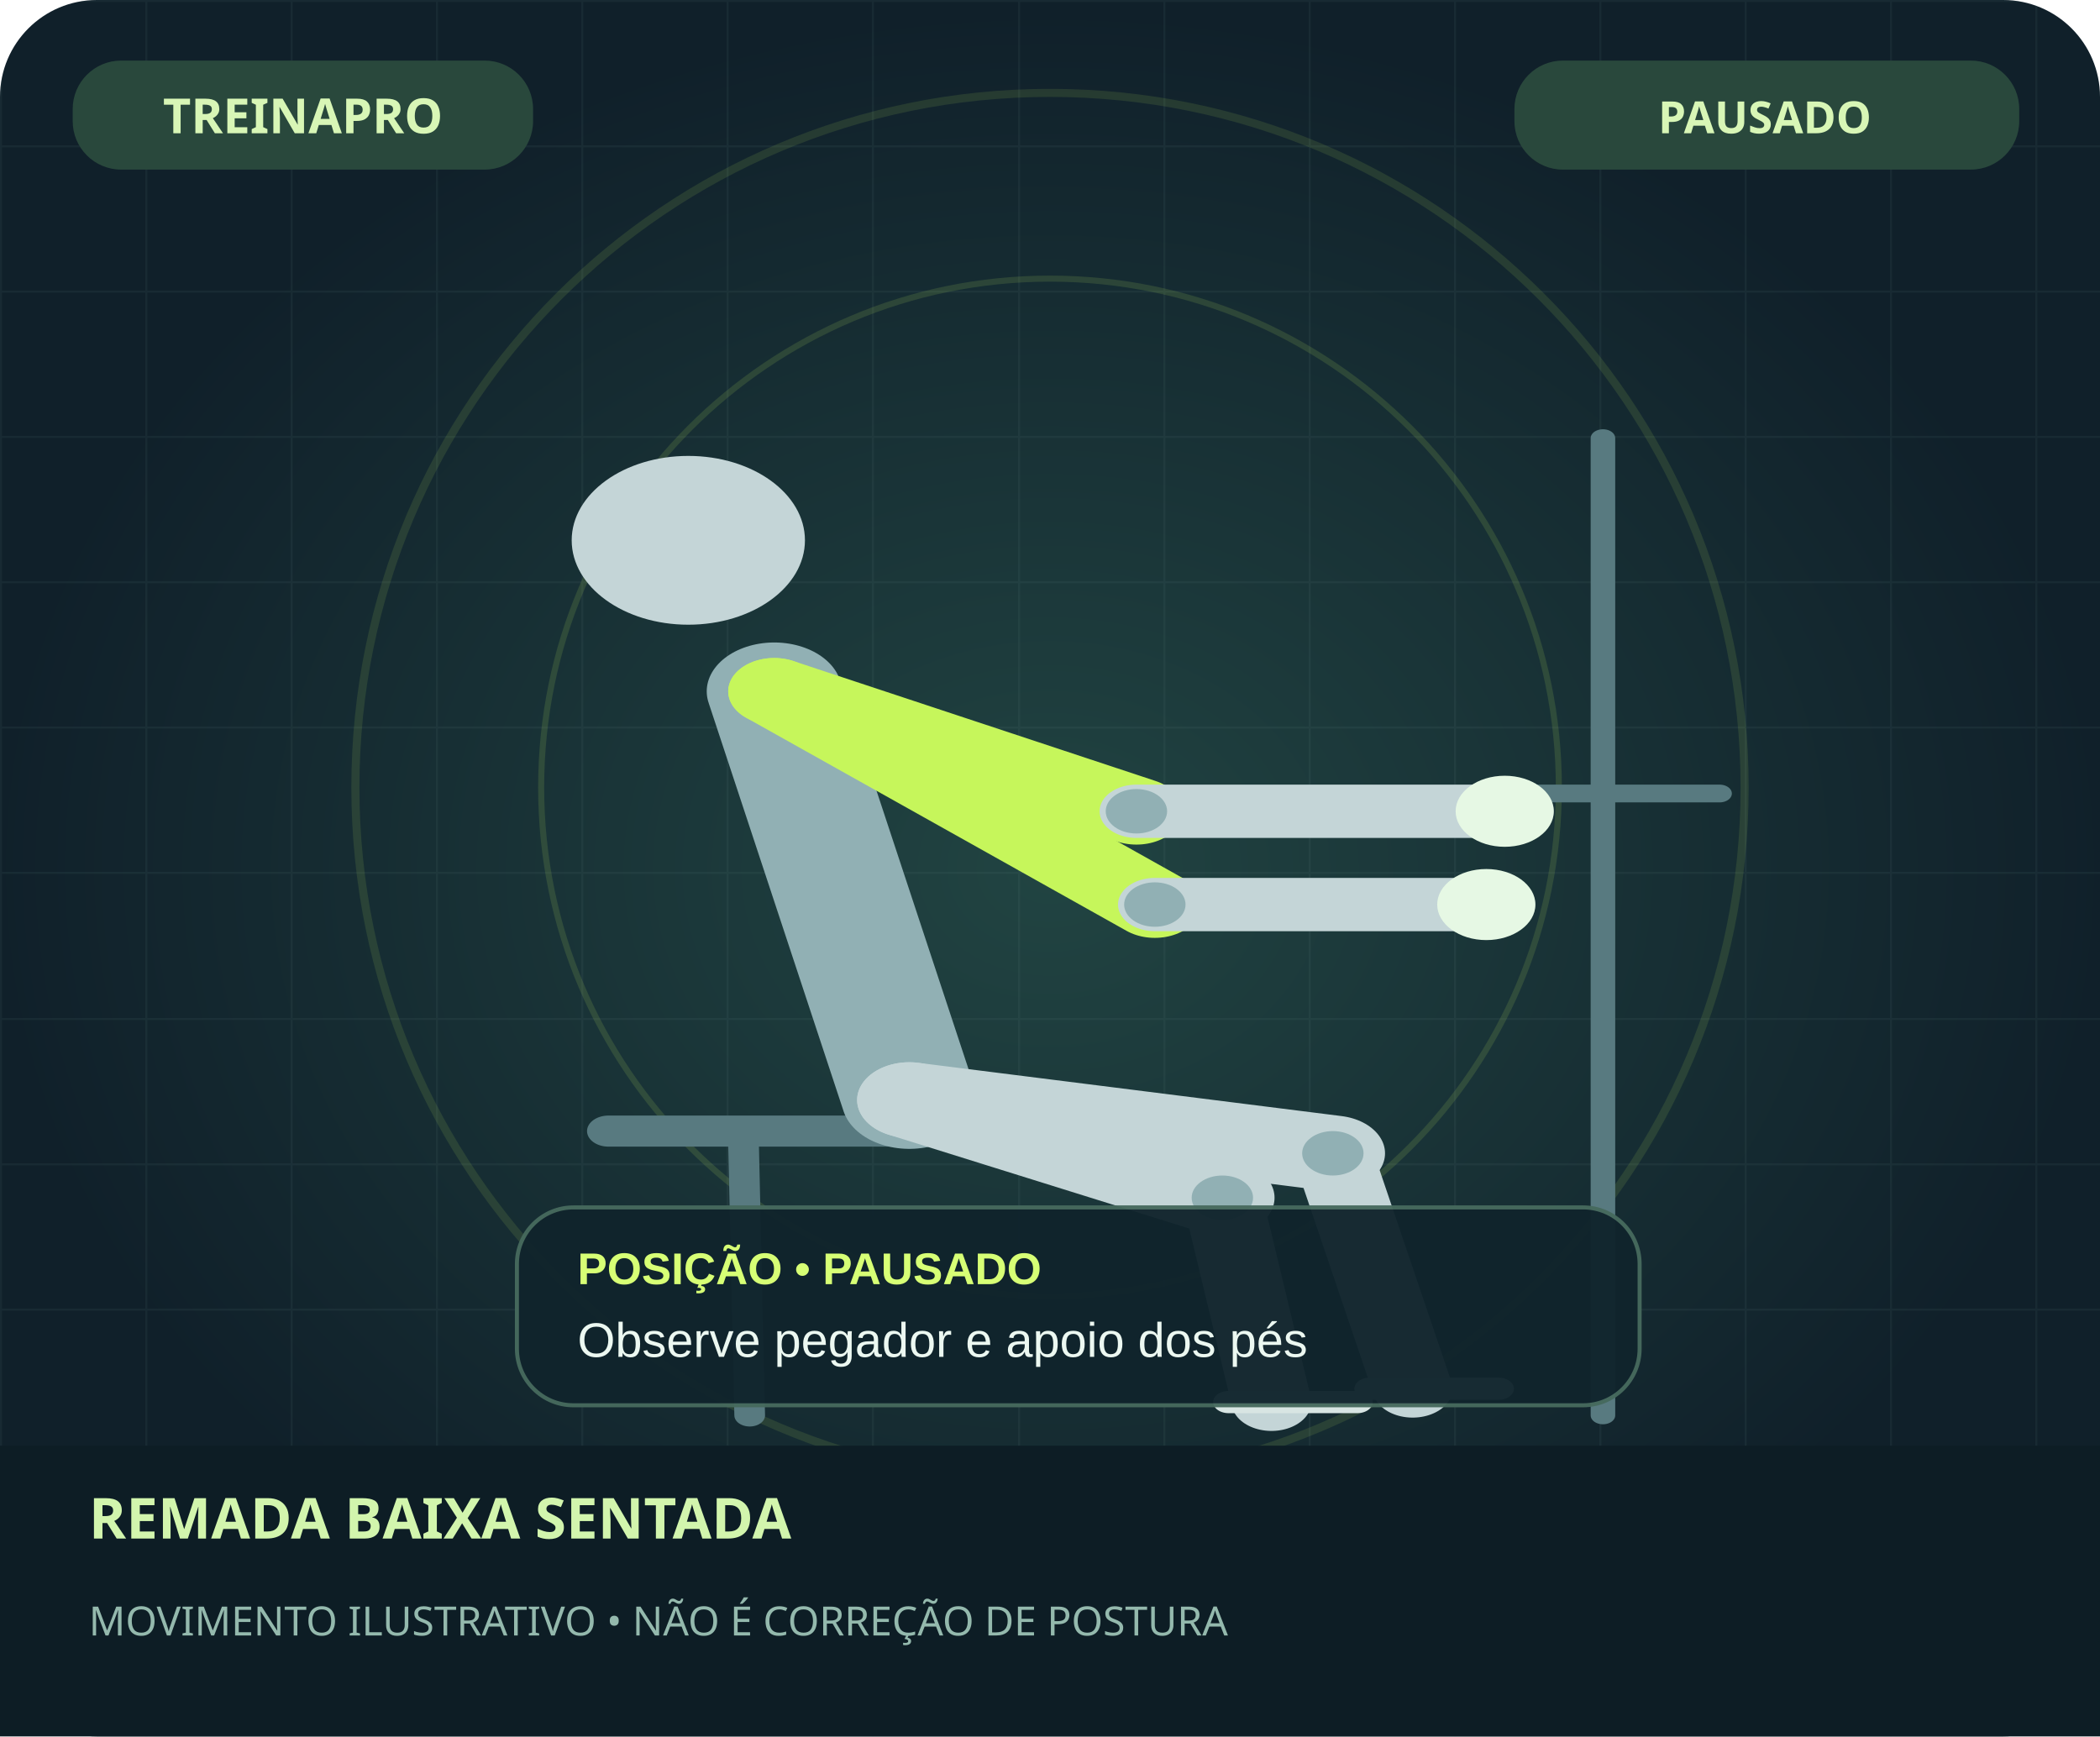
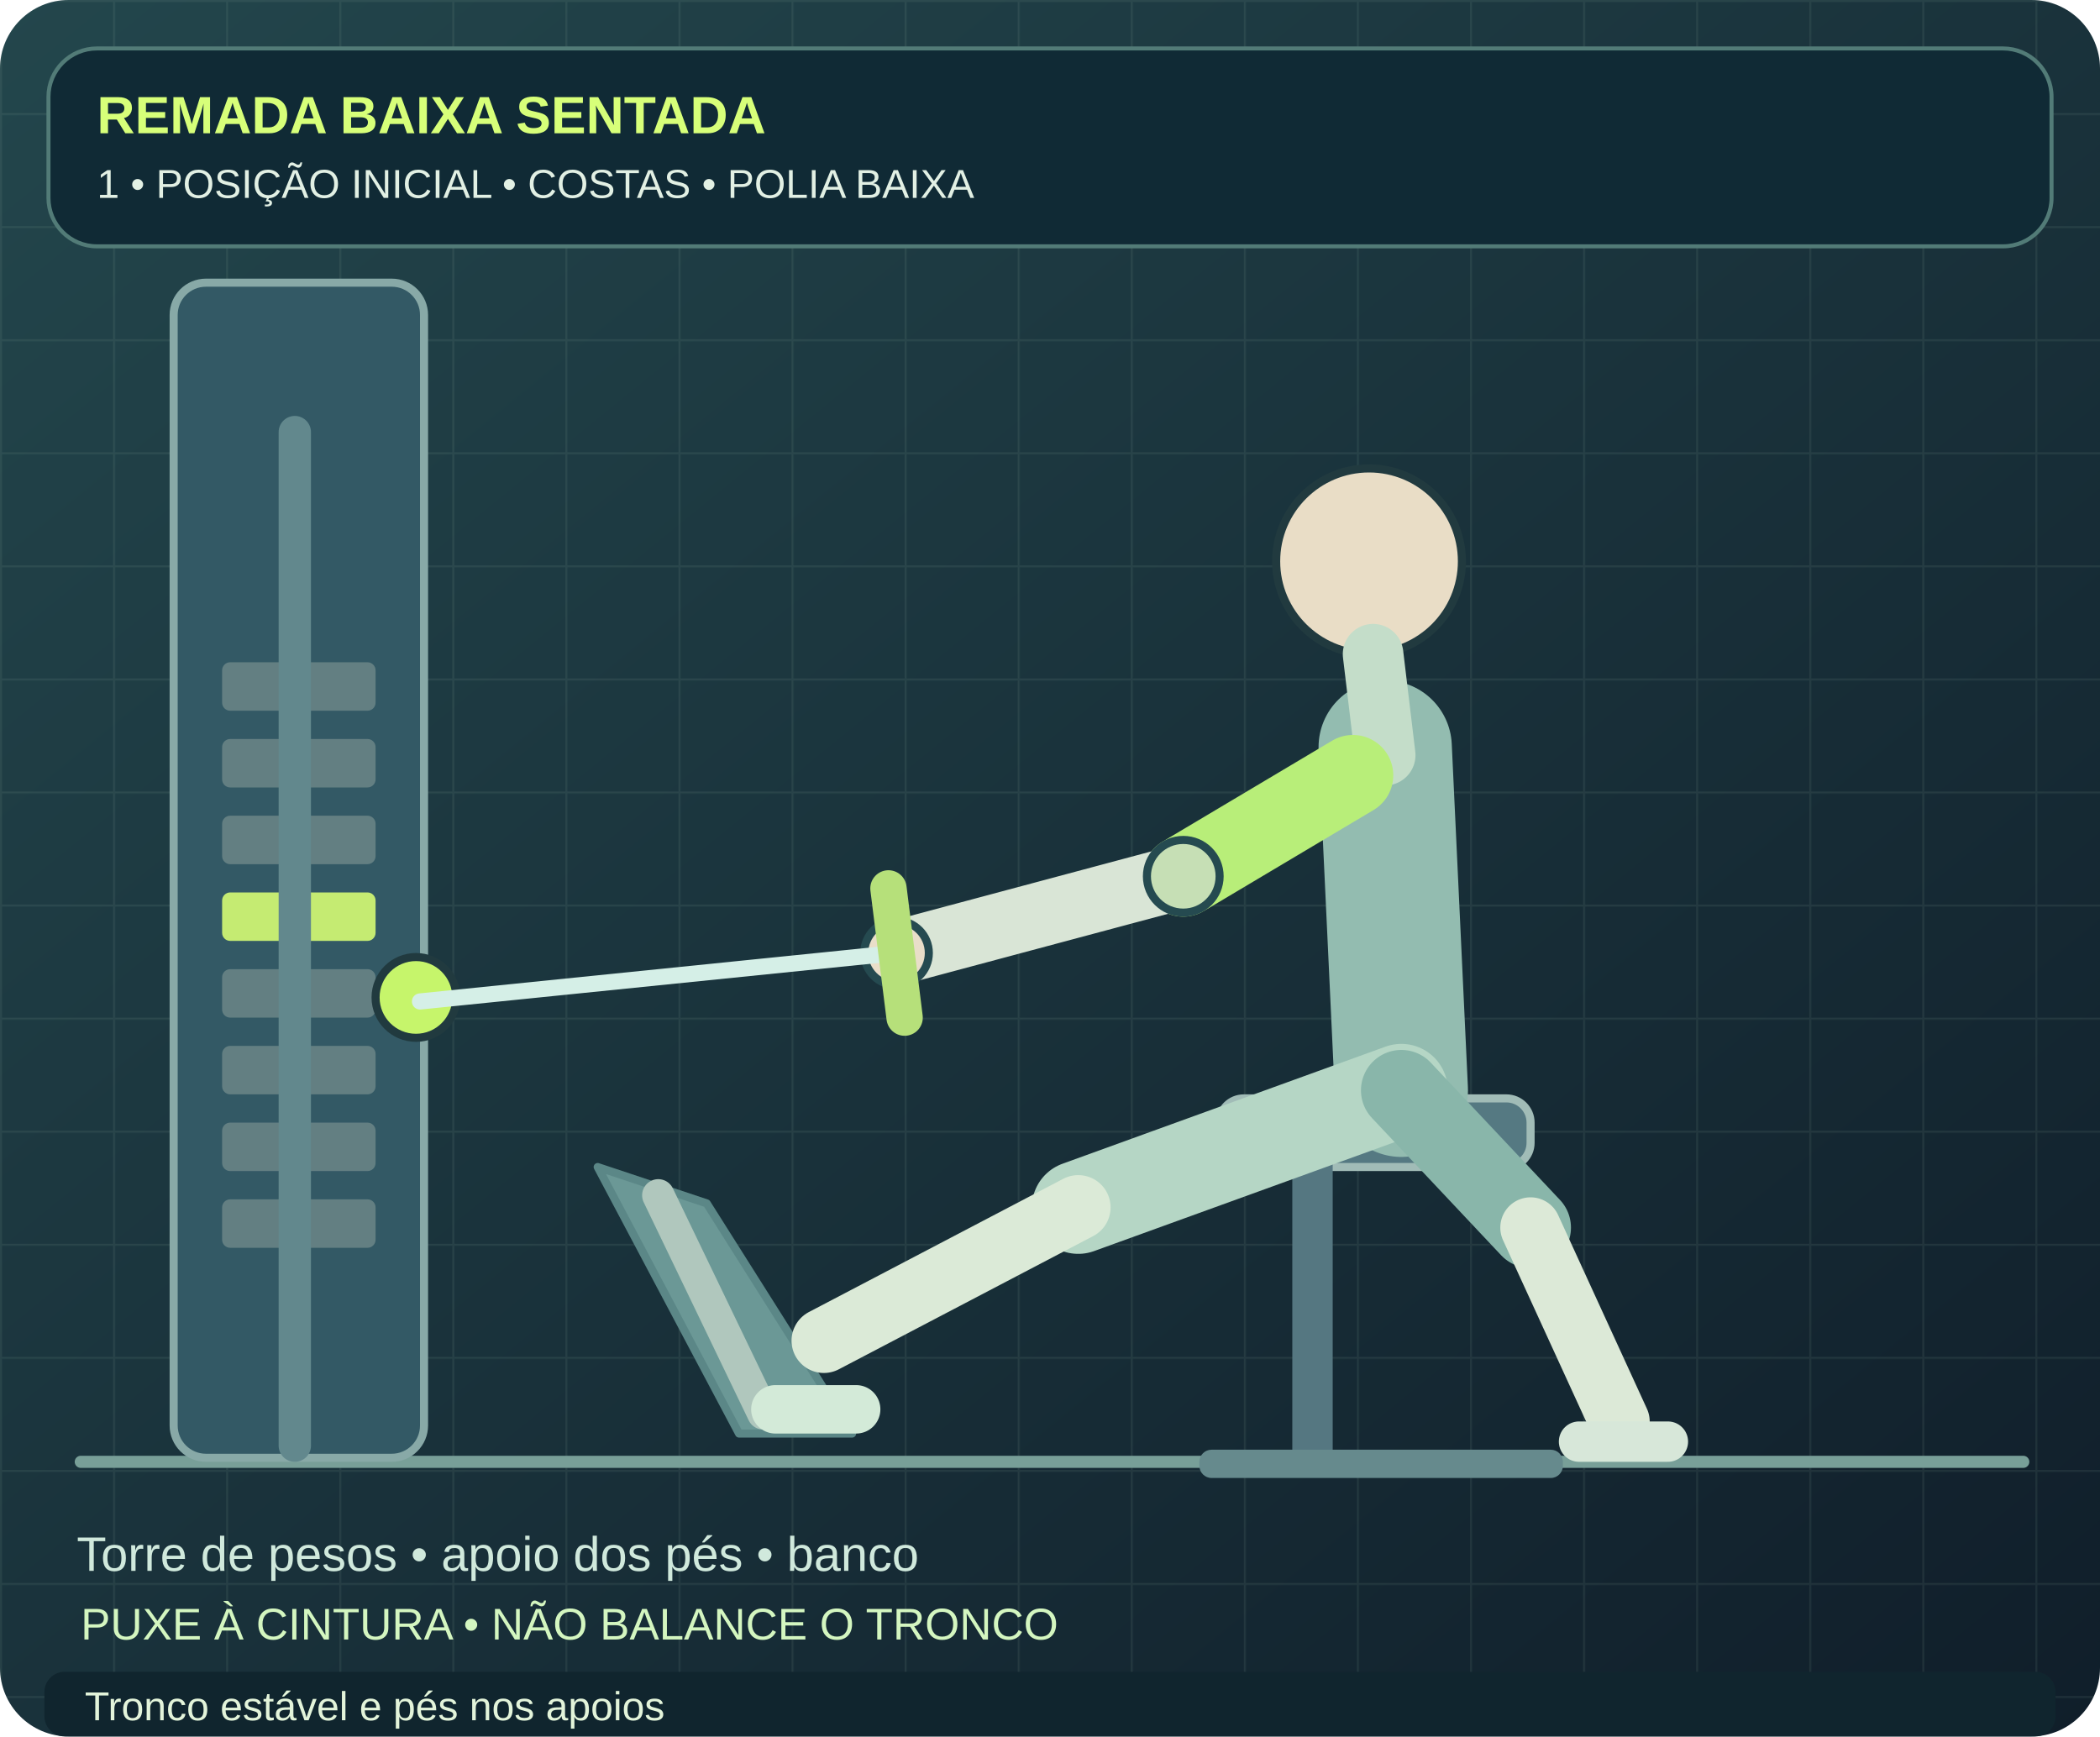
<svg xmlns="http://www.w3.org/2000/svg" viewBox="0 0 520 430" role="img" aria-labelledby="title desc">
  <defs>
-     <radialGradient id="bg">
-       <stop stop-color="#214442" />
-       <stop offset="1" stop-color="#10202a" />
-     </radialGradient>
-     <pattern id="grid" width="36" height="36" patternUnits="userSpaceOnUse">
-       <path d="M36 0H0V36" stroke="#729290" stroke-opacity=".095" fill="none" />
+     <linearGradient id="bg" x1="0" x2="1" y1="0" y2="1">
+       <stop stop-color="#23464c" />
+       <stop offset="1" stop-color="#101e2a" />
+     </linearGradient>
+     <pattern id="grid" width="28" height="28" patternUnits="userSpaceOnUse">
+       <path d="M28 0H0V28" stroke="#a4c2b1" stroke-opacity=".10" fill="none" />
    </pattern>
  </defs>
-   <rect width="520" height="430" rx="24" fill="url(#bg)" />
-   <rect width="520" height="430" rx="24" fill="url(#grid)" />
-   <circle cx="260" cy="195" r="172" fill="none" stroke="#c6f65b" opacity=".11" stroke-width="2" />
-   <circle cx="260" cy="195" r="126" fill="none" stroke="#c6f65b" opacity=".13" stroke-width="1.5" />
-   <rect x="18" y="15" rx="12" width="114" height="27" fill="#29483c" />
-   <text x="75" y="33" fill="#d8f6b6" text-anchor="middle" font-size="12" font-weight="bold" font-family="sans-serif">TREINAPRO</text>
-   <rect x="375" y="15" rx="12" width="125" height="27" fill="#29483c" />
-   <text x="437" y="33" fill="#d8f6b6" text-anchor="middle" font-size="11" font-weight="bold" font-family="sans-serif">PAUSADO</text>
-   <g transform="translate(61 15) scale(1.52 1.10)">
-     <line x1="59" y1="241" x2="127" y2="241" stroke="#587a80" stroke-width="7" stroke-linecap="round" />
-     <line x1="81" y1="244" x2="82" y2="305" stroke="#587a80" stroke-width="5" stroke-linecap="round" />
-     <line x1="221" y1="85" x2="221" y2="305" stroke="#587a80" stroke-width="4" stroke-linecap="round" />
-     <line x1="210" y1="165" x2="240" y2="165" stroke="#587a80" stroke-width="4" stroke-linecap="round" />
-     <line x1="86" y1="142" x2="108" y2="234" stroke="#91b0b4" stroke-width="22" stroke-linecap="round" />
-     <line x1="108" y1="234" x2="177" y2="246" stroke="#c4d5d7" stroke-width="17" stroke-linecap="round" />
-     <line x1="177" y1="246" x2="190" y2="299" stroke="#c4d5d7" stroke-width="13" stroke-linecap="round" />
-     <line x1="108" y1="234" x2="159" y2="256" stroke="#c4d5d7" stroke-width="17" stroke-linecap="round" />
-     <line x1="159" y1="256" x2="167" y2="302" stroke="#c4d5d7" stroke-width="13" stroke-linecap="round" />
-     <line x1="86" y1="142" x2="145" y2="169" stroke="#c6f65b" stroke-width="15" stroke-linecap="round" />
-     <line x1="145" y1="169" x2="205" y2="169" stroke="#c4d5d7" stroke-width="12" stroke-linecap="round" />
-     <line x1="86" y1="142" x2="148" y2="190" stroke="#c6f65b" stroke-width="15" stroke-linecap="round" />
-     <line x1="148" y1="190" x2="202" y2="190" stroke="#c4d5d7" stroke-width="12" stroke-linecap="round" />
-     <circle cx="72" cy="108" r="19" fill="#c4d5d7" />
-     <circle cx="145" cy="169" r="5" fill="#91b0b4" />
-     <circle cx="148" cy="190" r="5" fill="#91b0b4" />
-     <circle cx="177" cy="246" r="5" fill="#91b0b4" />
-     <circle cx="159" cy="256" r="5" fill="#91b0b4" />
-     <circle cx="205" cy="169" r="8" fill="#e6f8e4" />
-     <circle cx="202" cy="190" r="8" fill="#e6f8e4" />
-     <line x1="183" y1="299" x2="204" y2="299" stroke="#d8e5e3" stroke-width="5" stroke-linecap="round" />
-     <line x1="160" y1="302" x2="181" y2="302" stroke="#d8e5e3" stroke-width="5" stroke-linecap="round" />
-   </g>
-   <rect x="0" y="358" width="520" height="72" fill="#0d1d25" />
-   <text x="22" y="381" fill="#d2f5ad" font-size="14" font-family="sans-serif" font-weight="bold">REMADA BAIXA SENTADA</text>
-   <text x="22" y="405" fill="#94b9ad" font-size="10" font-family="sans-serif">MOVIMENTO ILUSTRATIVO • NÃO É CORREÇÃO DE POSTURA</text>
-   <g aria-hidden="true">
-     <rect x="128" y="299" rx="14" width="278" height="49" fill="#10232c" stroke="#46695d" opacity=".96" />
-     <text x="143" y="318" fill="#d7ff75" font-size="11" font-weight="bold" font-family="Arial,sans-serif">POSIÇÃO • PAUSADO</text>
-     <text x="143" y="336" fill="#ecf8f1" font-size="12" font-family="Arial,sans-serif">Observe pegador e apoio dos pés</text>
-   </g>
+   <rect width="100%" height="100%" rx="17" fill="url(#bg)" />
+   <rect width="100%" height="100%" rx="17" fill="url(#grid)" />
+   <rect x="12" y="12" width="496" height="49" rx="12" fill="#102a35" stroke="#527b77" />
+   <text x="24" y="33" font-family="Arial,sans-serif" font-size="13" font-weight="700" fill="#d7ff79">REMADA BAIXA SENTADA</text>
+   <text x="24" y="49" font-family="Arial,sans-serif" font-size="10" fill="#e2f0e4">1 • POSIÇÃO INICIAL • COSTAS • POLIA BAIXA</text>
+   <line x1="20" y1="362" x2="501" y2="362" stroke="#789f98" stroke-width="3" stroke-linecap="round" />
+   <rect x="43" y="70" width="62" height="291" rx="8" fill="#335965" stroke="#88a9a7" stroke-width="2" />
+   <rect x="55" y="164" width="38" height="12" rx="2" fill="#637f82" />
+   <rect x="55" y="183" width="38" height="12" rx="2" fill="#637f82" />
+   <rect x="55" y="202" width="38" height="12" rx="2" fill="#637f82" />
+   <rect x="55" y="221" width="38" height="12" rx="2" fill="#c5eb72" />
+   <rect x="55" y="240" width="38" height="12" rx="2" fill="#637f82" />
+   <rect x="55" y="259" width="38" height="12" rx="2" fill="#637f82" />
+   <rect x="55" y="278" width="38" height="12" rx="2" fill="#637f82" />
+   <rect x="55" y="297" width="38" height="12" rx="2" fill="#637f82" />
+   <line x1="73" y1="107" x2="73" y2="358" stroke="#62888d" stroke-width="8" stroke-linecap="round" />
+   <circle cx="103" cy="247" r="10" fill="#c6f56b" stroke="#213a3f" stroke-width="2" />
+   <polygon points="148,289 175,298 211,355 183,355" fill="#6b9896" stroke="#5b8787" stroke-width="2" stroke-linejoin="round" />
+   <line x1="163" y1="296" x2="189" y2="350" stroke="#b0c7bd" stroke-width="8" stroke-linecap="round" />
+   <rect x="302" y="272" width="77" height="17" rx="6" fill="#557982" stroke="#a1bcb7" stroke-width="2" />
+   <rect x="320" y="285" width="10" height="76" rx="2" fill="#557781" />
+   <rect x="297" y="359" width="90" height="7" rx="3" fill="#668a8d" />
+   <text x="19" y="389" font-family="Arial,sans-serif" font-size="12" fill="#d0e9dc">Torre de pesos • apoio dos pés • banco</text>
+   <line x1="343" y1="185" x2="347" y2="270" stroke="#93bcb0" stroke-width="33" stroke-linecap="round" />
+   <line x1="347" y1="270" x2="267" y2="299" stroke="#b5d6c5" stroke-width="23" stroke-linecap="round" />
+   <line x1="267" y1="299" x2="204" y2="332" stroke="#dbead7" stroke-width="16" stroke-linecap="round" />
+   <line x1="347" y1="270" x2="379" y2="304" stroke="#89b6aa" stroke-width="20" stroke-linecap="round" />
+   <line x1="379" y1="304" x2="401" y2="352" stroke="#dce9d7" stroke-width="15" stroke-linecap="round" />
+   <circle cx="339" cy="139" r="23" fill="#e9ddc6" stroke="#213a3f" stroke-width="2" />
+   <line x1="340" y1="162" x2="343" y2="187" stroke="#c4ddc9" stroke-width="15" stroke-linecap="round" />
+   <line x1="192" y1="349" x2="212" y2="349" stroke="#d3ead8" stroke-width="12" stroke-linecap="round" />
+   <line x1="391" y1="357" x2="413" y2="357" stroke="#d7e7d9" stroke-width="10" stroke-linecap="round" />
+   <line x1="335" y1="192" x2="293" y2="217" stroke="#b8ee79" stroke-width="20" stroke-linecap="round" />
+   <line x1="293" y1="217" x2="222" y2="236" stroke="#d9e5d6" stroke-width="16" stroke-linecap="round" />
+   <circle cx="293" cy="217" r="9" fill="#c6dfb5" stroke="#254a50" stroke-width="2" />
+   <circle cx="222" cy="236" r="8" fill="#e9dec9" stroke="#254a50" stroke-width="2" />
+   <line x1="104" y1="248" x2="222" y2="236" stroke="#d5efe7" stroke-width="4" stroke-linecap="round" />
+   <line x1="220" y1="220" x2="224" y2="252" stroke="#b6e07a" stroke-width="9" stroke-linecap="round" />
+   <text x="20" y="406" font-family="Arial,sans-serif" font-size="11" fill="#d4f6c0">PUXE À CINTURA • NÃO BALANCE O TRONCO</text>
+   <rect x="11" y="414" width="498" height="16" rx="5" fill="#10252e" />
+   <text x="21" y="426" font-family="Arial,sans-serif" font-size="10" fill="#e3f4da">Tronco estável e pés nos apoios</text>
</svg>
